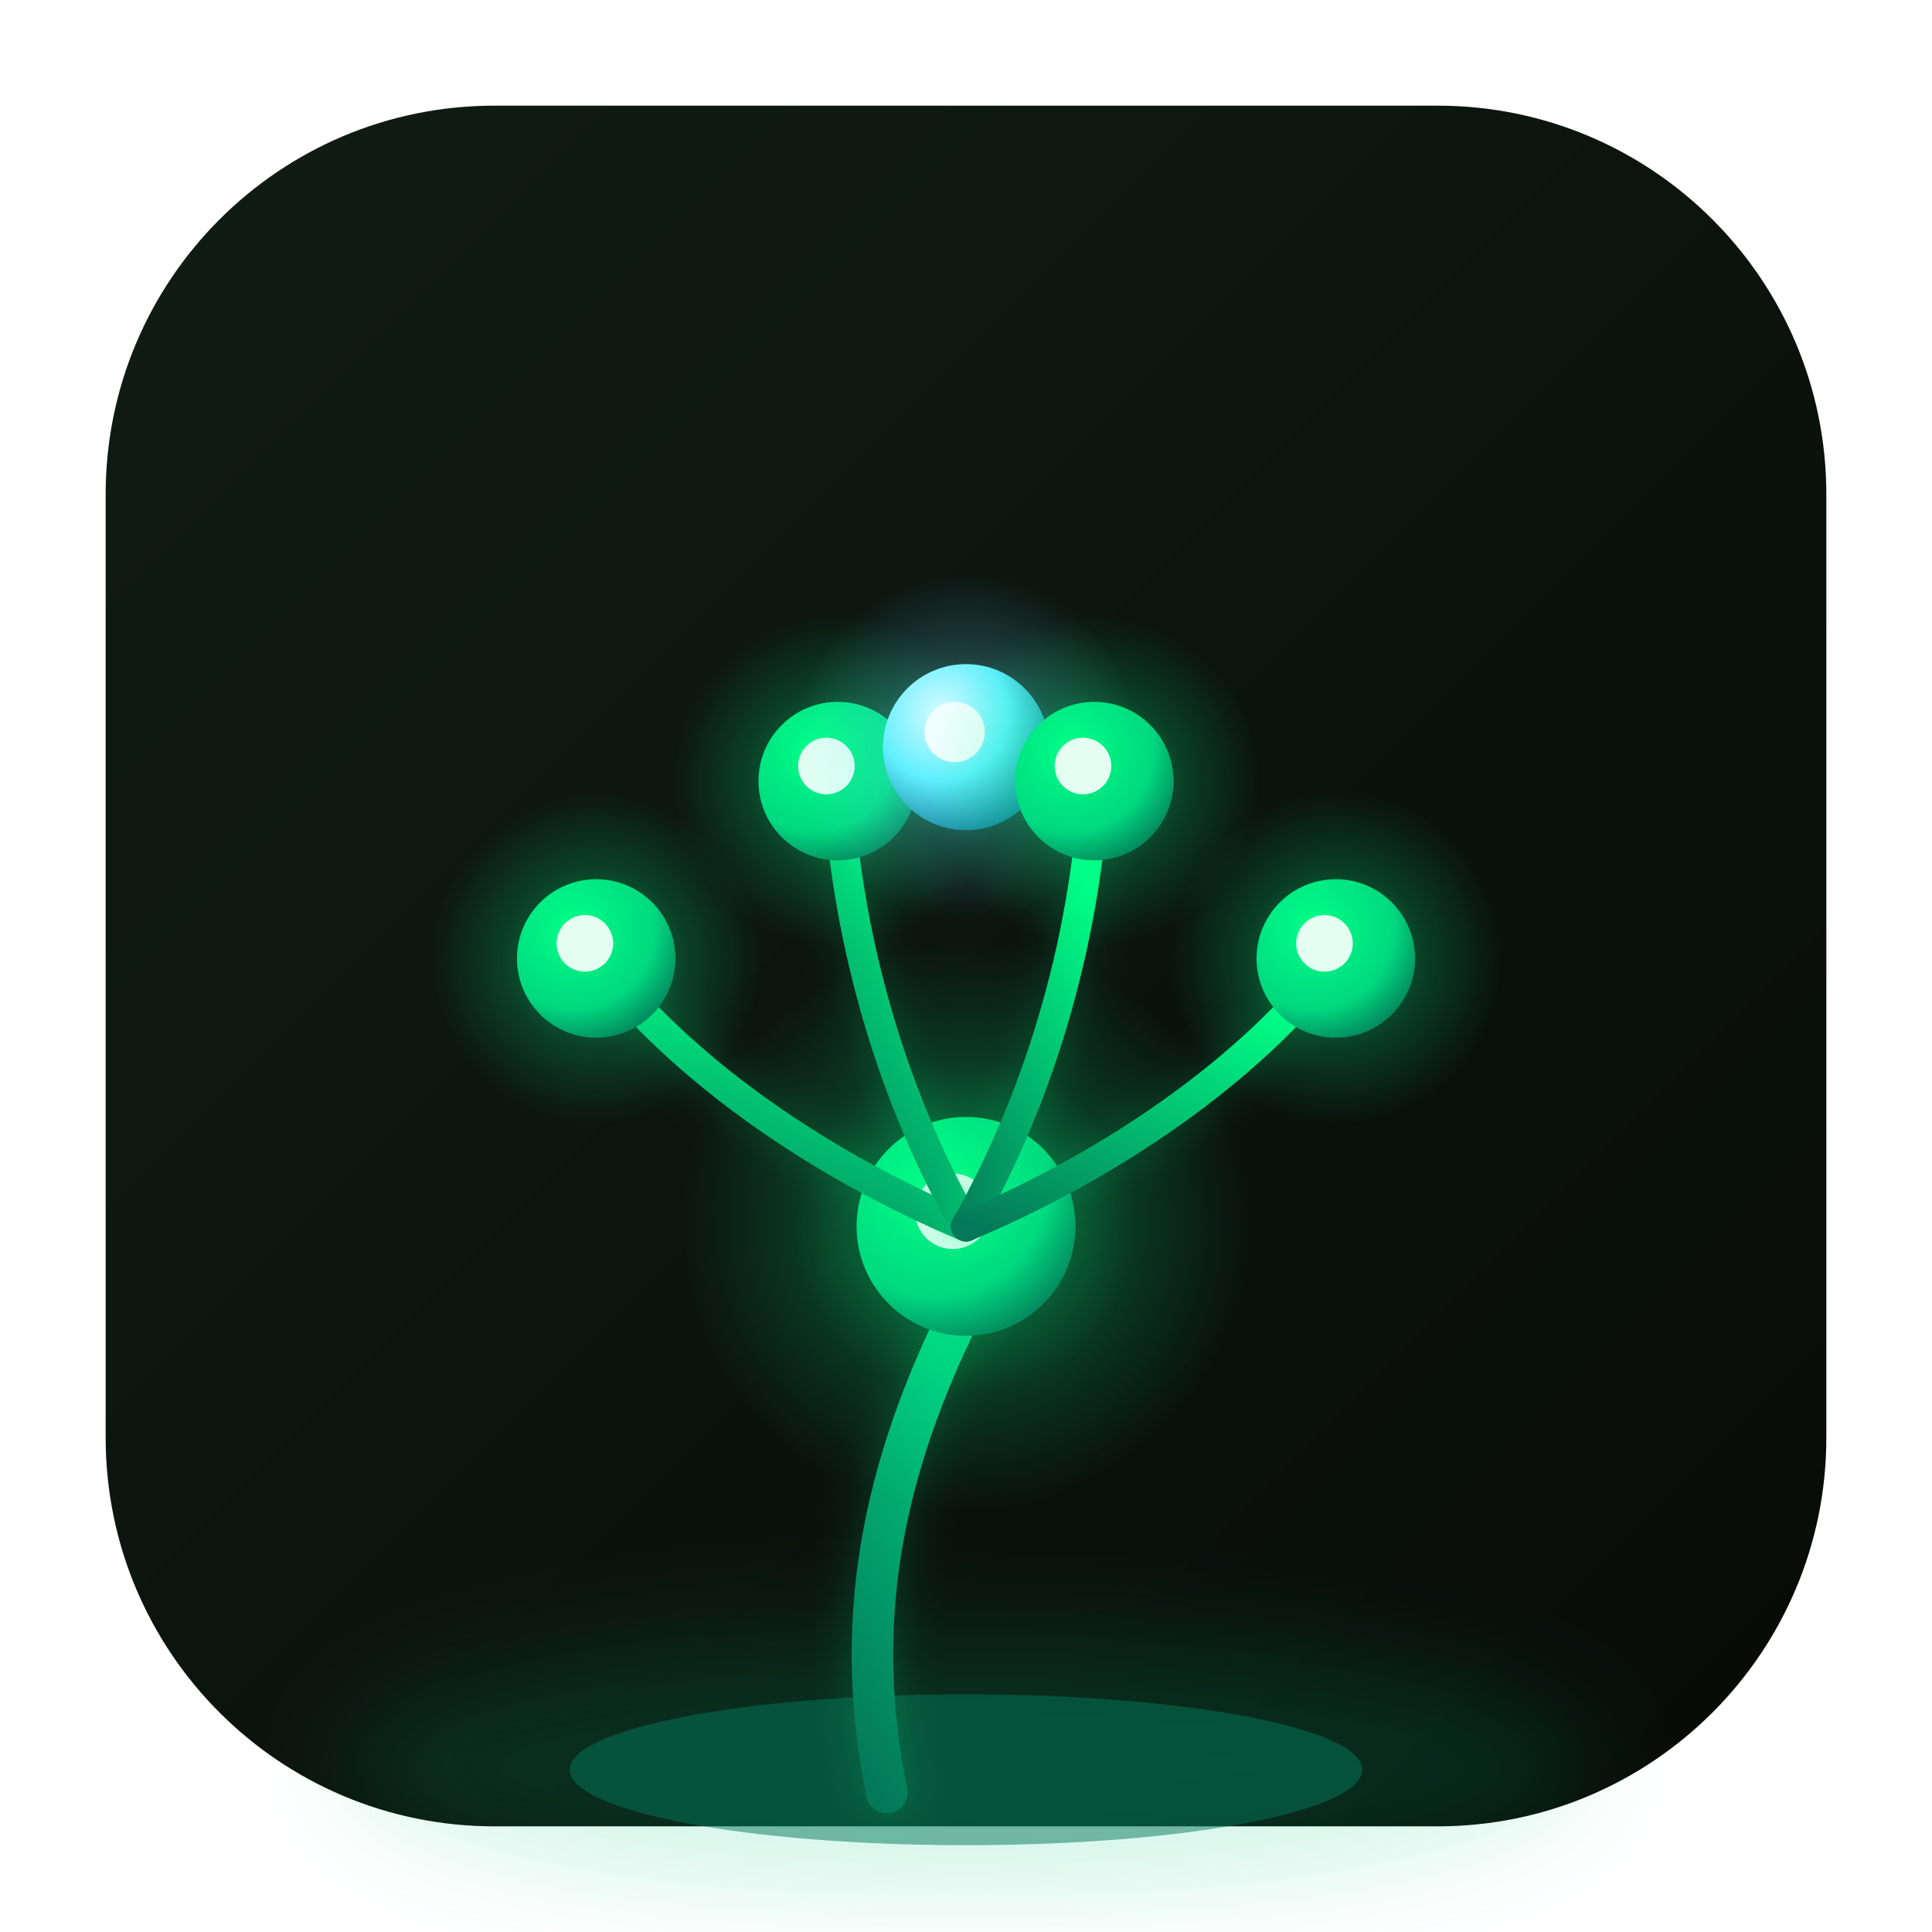
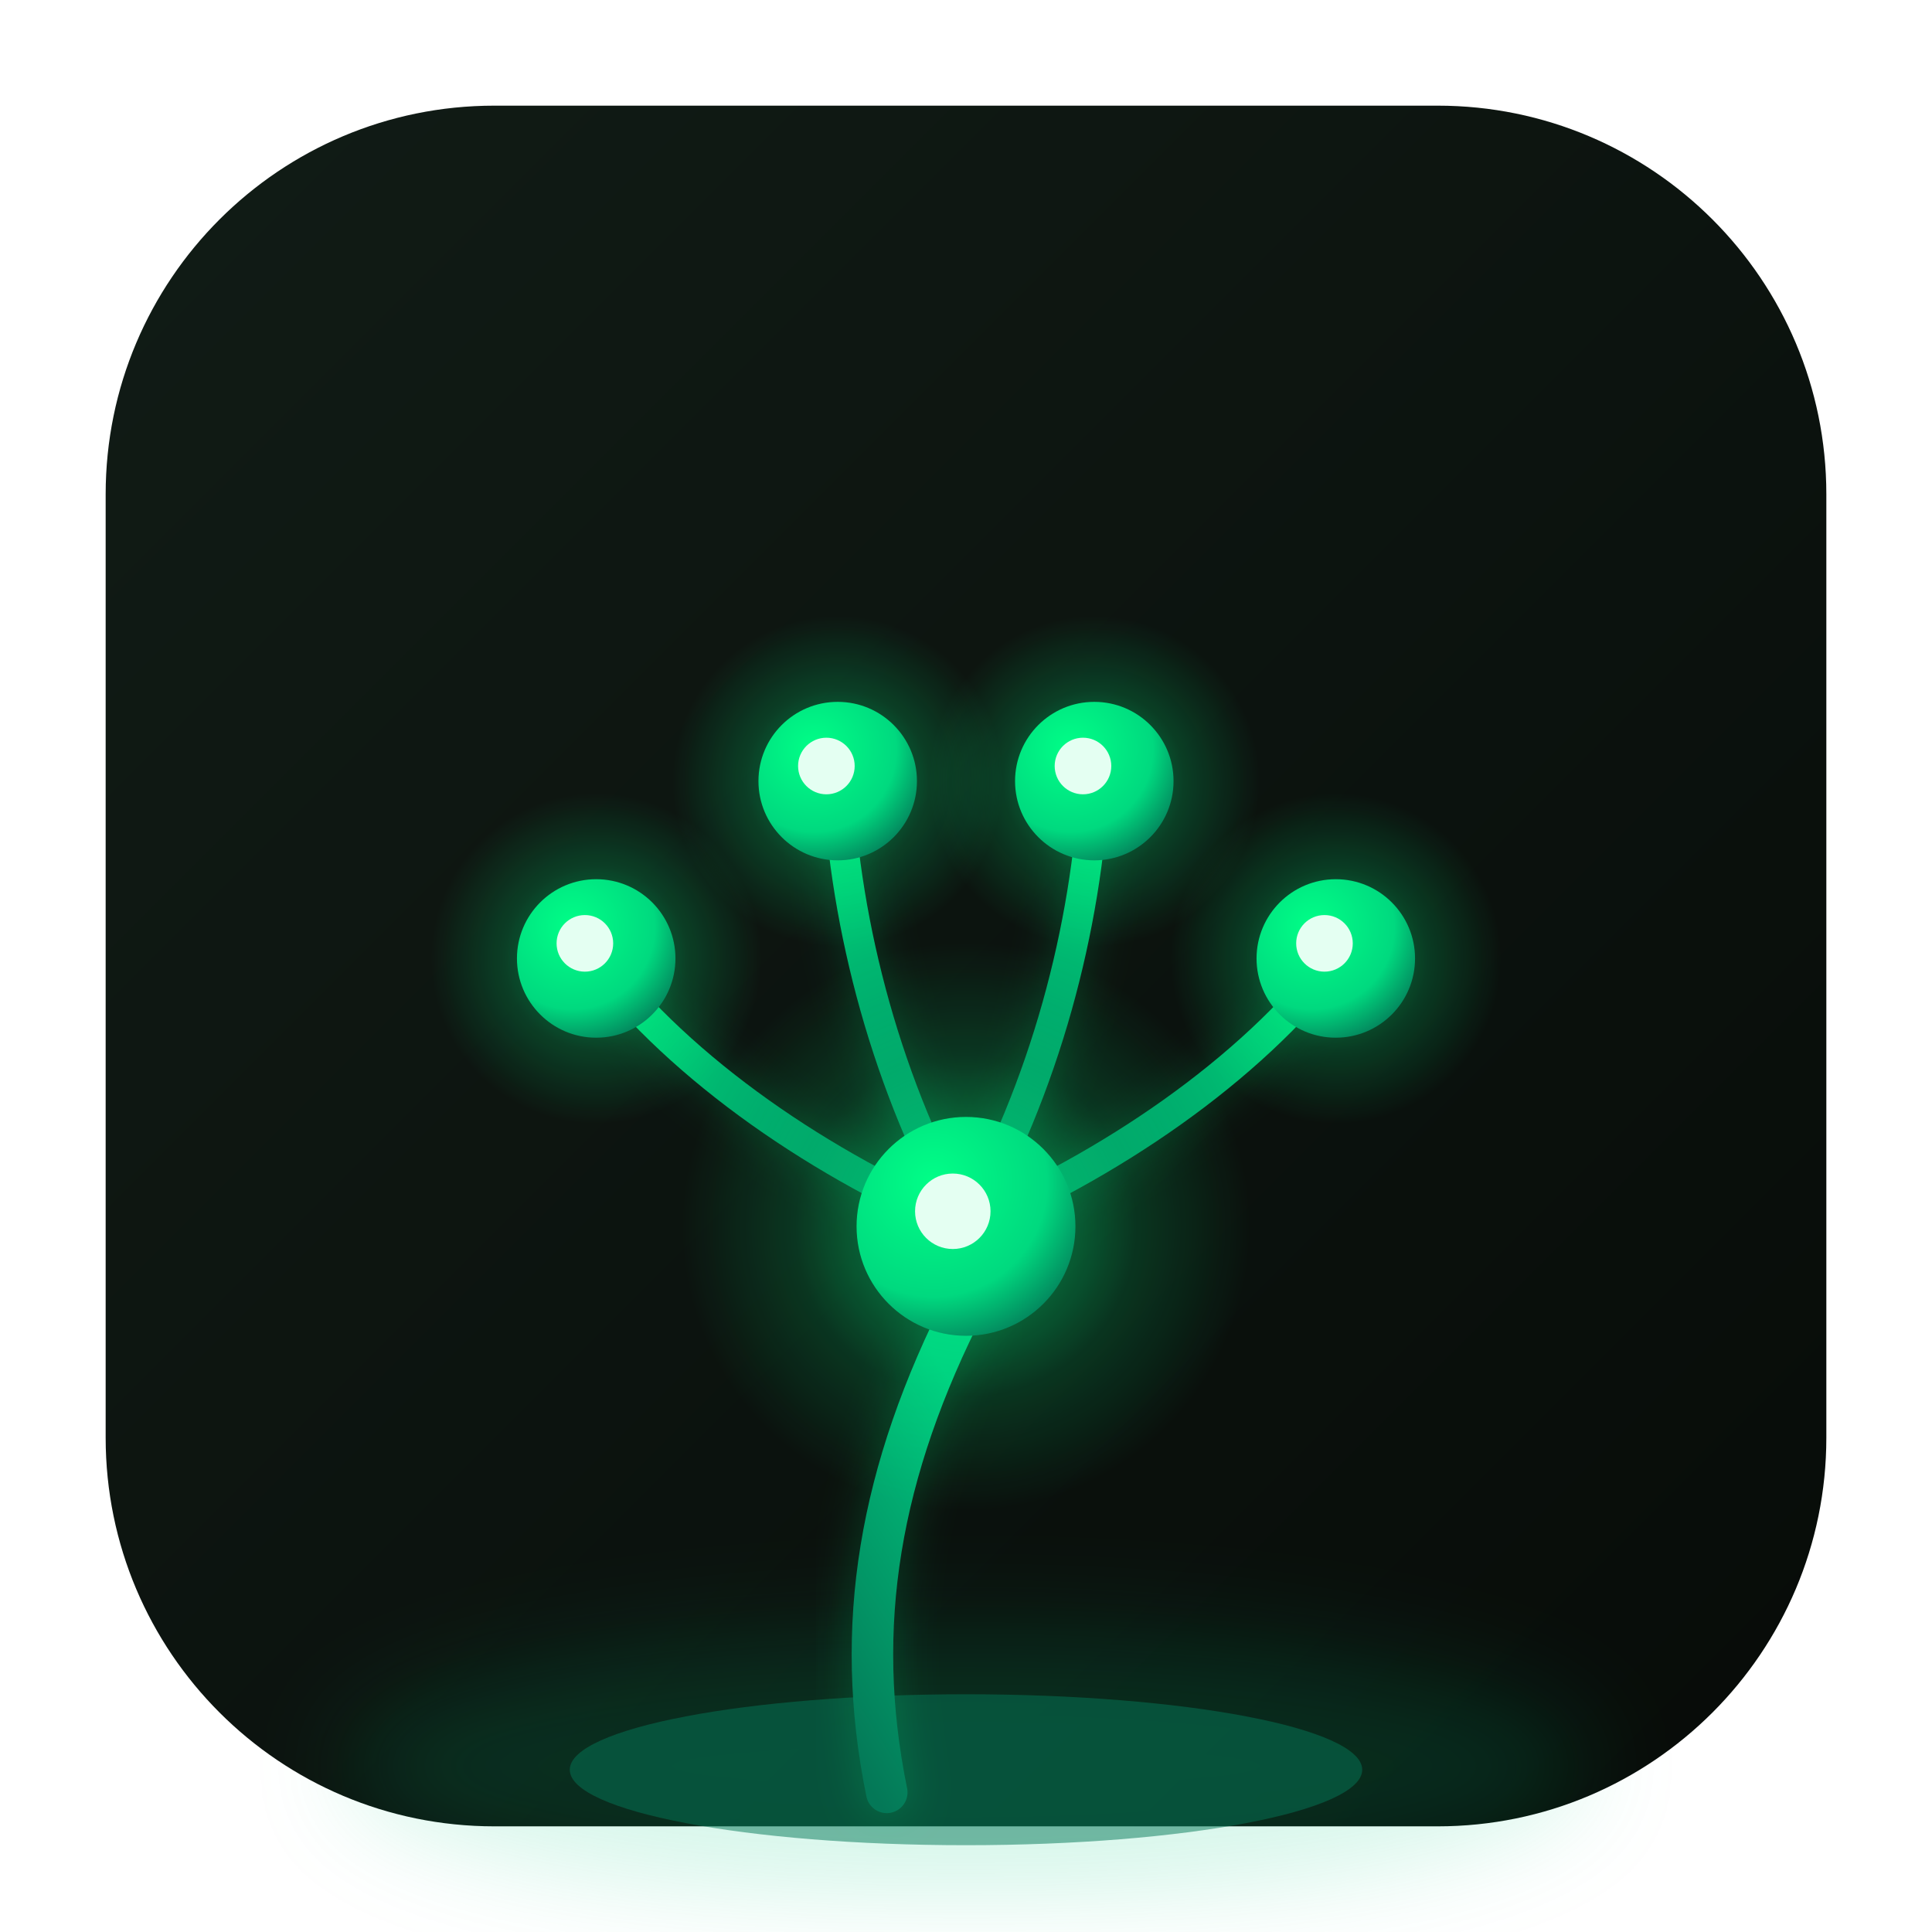
<svg xmlns="http://www.w3.org/2000/svg" width="1024" height="1024" viewBox="0 0 1024 1024">
  <defs>
    <linearGradient id="bgGrad" x1="0" y1="0" x2="1" y2="1">
      <stop offset="0" stop-color="#111c16" />
      <stop offset="1" stop-color="#070b08" />
    </linearGradient>
-     <linearGradient id="branchGrad" x1="0" y1="1" x2="0.5" y2="0">
+     <radialGradient id="branchGrad" gradientUnits="userSpaceOnUse" cx="512" cy="650" r="280">
      <stop offset="0" stop-color="#047857" />
+       <stop offset="0.45" stop-color="#00A96C" />
      <stop offset="1" stop-color="#00FF87" />
-     </linearGradient>
+     </radialGradient>
    <linearGradient id="stemGrad" x1="0" y1="1" x2="0.3" y2="0">
      <stop offset="0" stop-color="#047857" />
      <stop offset="1" stop-color="#00C97F" />
    </linearGradient>
    <radialGradient id="nodeGlow" cx="0.5" cy="0.5" r="0.5">
      <stop offset="0" stop-color="#00FF87" stop-opacity="0.55" />
      <stop offset="0.55" stop-color="#00FF87" stop-opacity="0.18" />
      <stop offset="1" stop-color="#00FF87" stop-opacity="0" />
    </radialGradient>
-     <radialGradient id="cyanGlow" cx="0.5" cy="0.5" r="0.5">
-       <stop offset="0" stop-color="#60EFFF" stop-opacity="0.55" />
-       <stop offset="0.55" stop-color="#60EFFF" stop-opacity="0.18" />
-       <stop offset="1" stop-color="#60EFFF" stop-opacity="0" />
-     </radialGradient>
    <radialGradient id="nodeBody" cx="0.35" cy="0.3" r="0.8">
      <stop offset="0" stop-color="#00FF87" />
      <stop offset="0.65" stop-color="#00D97F" />
      <stop offset="1" stop-color="#047857" />
-     </radialGradient>
-     <radialGradient id="cyanBody" cx="0.35" cy="0.3" r="0.8">
-       <stop offset="0" stop-color="#D8FBFF" />
-       <stop offset="0.5" stop-color="#60EFFF" />
-       <stop offset="1" stop-color="#0E7490" />
    </radialGradient>
    <radialGradient id="hubGlow" cx="0.5" cy="0.5" r="0.5">
      <stop offset="0" stop-color="#00FF87" stop-opacity="0.6" />
      <stop offset="0.6" stop-color="#00FF87" stop-opacity="0.15" />
      <stop offset="1" stop-color="#00FF87" stop-opacity="0" />
    </radialGradient>
    <filter id="softBlur" x="-60%" y="-60%" width="220%" height="220%">
      <feGaussianBlur stdDeviation="10" />
    </filter>
    <filter id="soilBlur" x="-40%" y="-40%" width="180%" height="180%">
      <feGaussianBlur stdDeviation="26" />
    </filter>
  </defs>
  <rect x="56" y="56" width="912" height="912" rx="206" fill="url(#bgGrad)" />
  <ellipse cx="512" cy="936" rx="330" ry="72" fill="#00C97F" opacity="0.16" filter="url(#soilBlur)" />
  <ellipse cx="512" cy="938" rx="210" ry="40" fill="#047857" opacity="0.5" />
  <path d="M 470 950 C 452 862 466 780 512 690" fill="none" stroke="#00FF87" stroke-width="30" stroke-linecap="round" opacity="0.14" filter="url(#softBlur)" />
  <path d="M 470 950 C 452 862 466 780 512 690" fill="none" stroke="url(#stemGrad)" stroke-width="22" stroke-linecap="round" />
-   <circle cx="512" cy="650" r="150" fill="url(#hubGlow)" />
-   <circle cx="512" cy="650" r="58" fill="url(#nodeBody)" />
-   <circle cx="505" cy="642" r="20" fill="#E4FFF2" />
  <path d="M 512 650 C 436 618 362 568 316 508" fill="none" stroke="#00FF87" stroke-width="22" stroke-linecap="round" opacity="0.13" filter="url(#softBlur)" />
  <path d="M 512 650 C 436 618 362 568 316 508" fill="none" stroke="url(#branchGrad)" stroke-width="16" stroke-linecap="round" />
  <path d="M 512 650 C 470 576 448 492 444 414" fill="none" stroke="#00FF87" stroke-width="22" stroke-linecap="round" opacity="0.13" filter="url(#softBlur)" />
  <path d="M 512 650 C 470 576 448 492 444 414" fill="none" stroke="url(#branchGrad)" stroke-width="16" stroke-linecap="round" />
-   <path d="M 512 650 C 512 566 512 478 512 396" fill="none" stroke="#00FF87" stroke-width="22" stroke-linecap="round" opacity="0.13" filter="url(#softBlur)" />
-   <path d="M 512 650 C 512 566 512 478 512 396" fill="none" stroke="url(#branchGrad)" stroke-width="16" stroke-linecap="round" />
  <path d="M 512 650 C 554 576 576 492 580 414" fill="none" stroke="#00FF87" stroke-width="22" stroke-linecap="round" opacity="0.13" filter="url(#softBlur)" />
  <path d="M 512 650 C 554 576 576 492 580 414" fill="none" stroke="url(#branchGrad)" stroke-width="16" stroke-linecap="round" />
  <path d="M 512 650 C 588 618 662 568 708 508" fill="none" stroke="#00FF87" stroke-width="22" stroke-linecap="round" opacity="0.13" filter="url(#softBlur)" />
  <path d="M 512 650 C 588 618 662 568 708 508" fill="none" stroke="url(#branchGrad)" stroke-width="16" stroke-linecap="round" />
+   <circle cx="512" cy="650" r="150" fill="url(#hubGlow)" />
+   <circle cx="512" cy="650" r="58" fill="url(#nodeBody)" />
+   <circle cx="505" cy="642" r="20" fill="#E4FFF2" />
  <circle cx="316" cy="508" r="88" fill="url(#nodeGlow)" />
  <circle cx="316" cy="508" r="42" fill="url(#nodeBody)" />
  <circle cx="310" cy="500" r="15" fill="#E4FFF2" />
  <circle cx="444" cy="414" r="88" fill="url(#nodeGlow)" />
  <circle cx="444" cy="414" r="42" fill="url(#nodeBody)" />
  <circle cx="438" cy="406" r="15" fill="#E4FFF2" />
-   <circle cx="512" cy="396" r="92" fill="url(#cyanGlow)" />
-   <circle cx="512" cy="396" r="44" fill="url(#cyanBody)" />
-   <circle cx="506" cy="388" r="16" fill="#F0FEFF" />
  <circle cx="580" cy="414" r="88" fill="url(#nodeGlow)" />
  <circle cx="580" cy="414" r="42" fill="url(#nodeBody)" />
  <circle cx="574" cy="406" r="15" fill="#E4FFF2" />
  <circle cx="708" cy="508" r="88" fill="url(#nodeGlow)" />
  <circle cx="708" cy="508" r="42" fill="url(#nodeBody)" />
  <circle cx="702" cy="500" r="15" fill="#E4FFF2" />
</svg>
